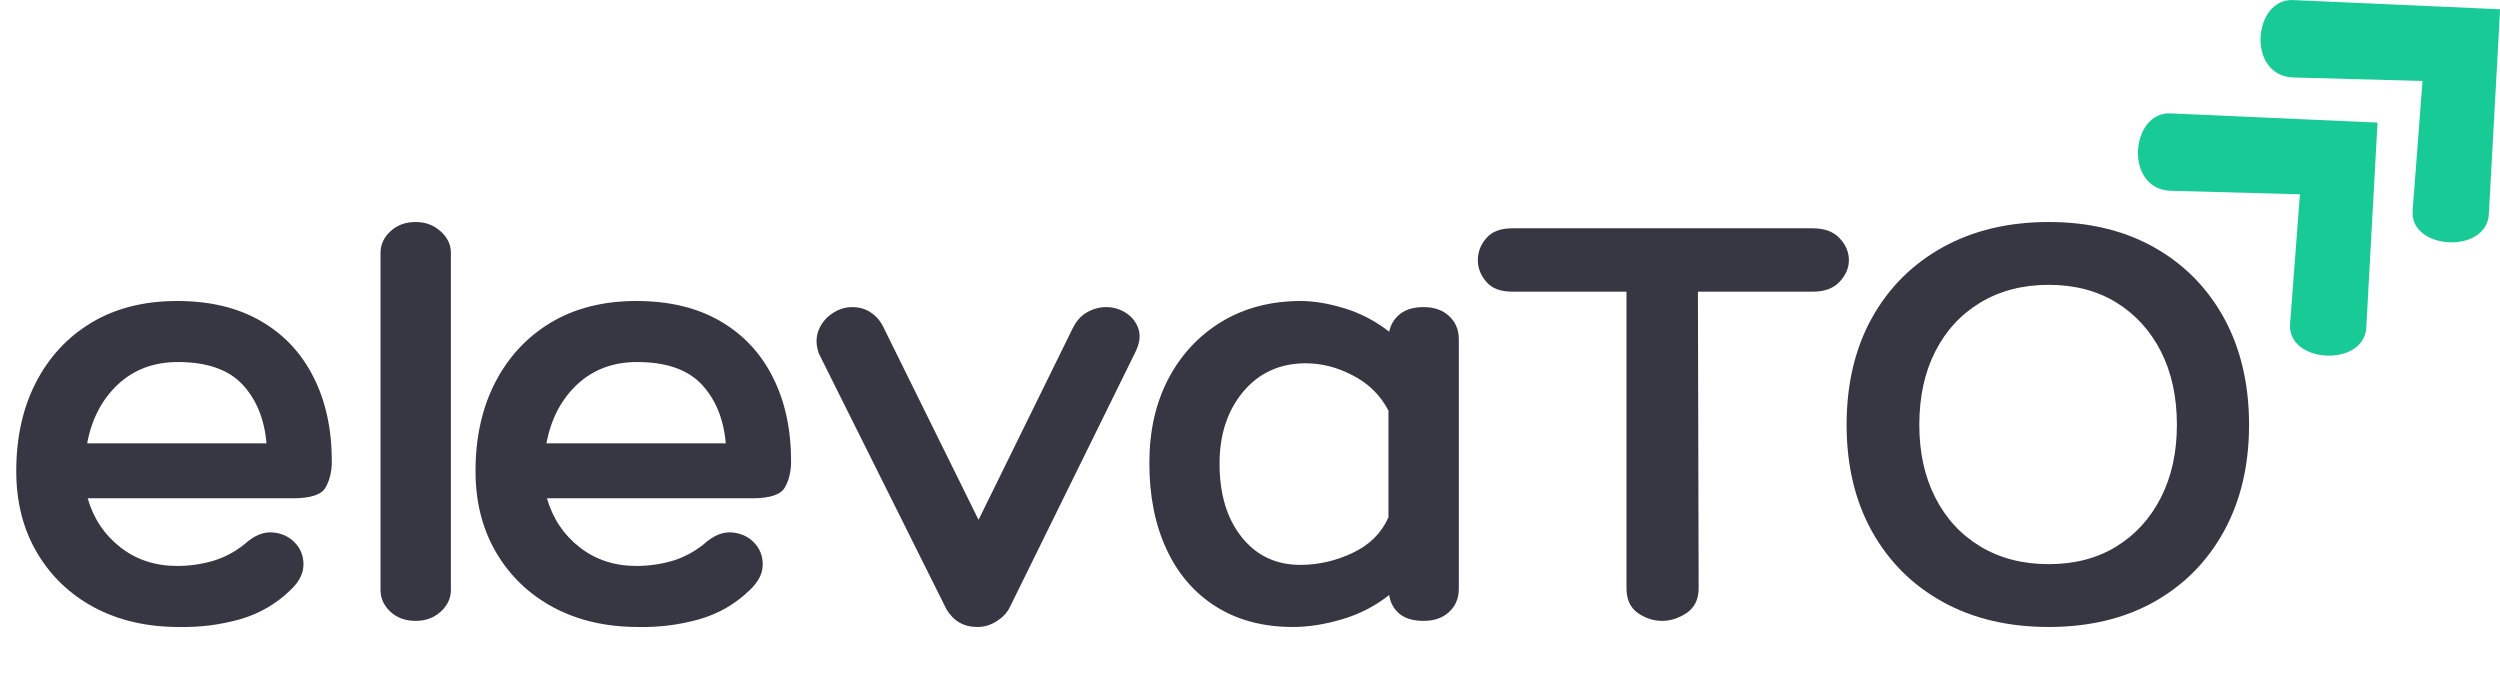
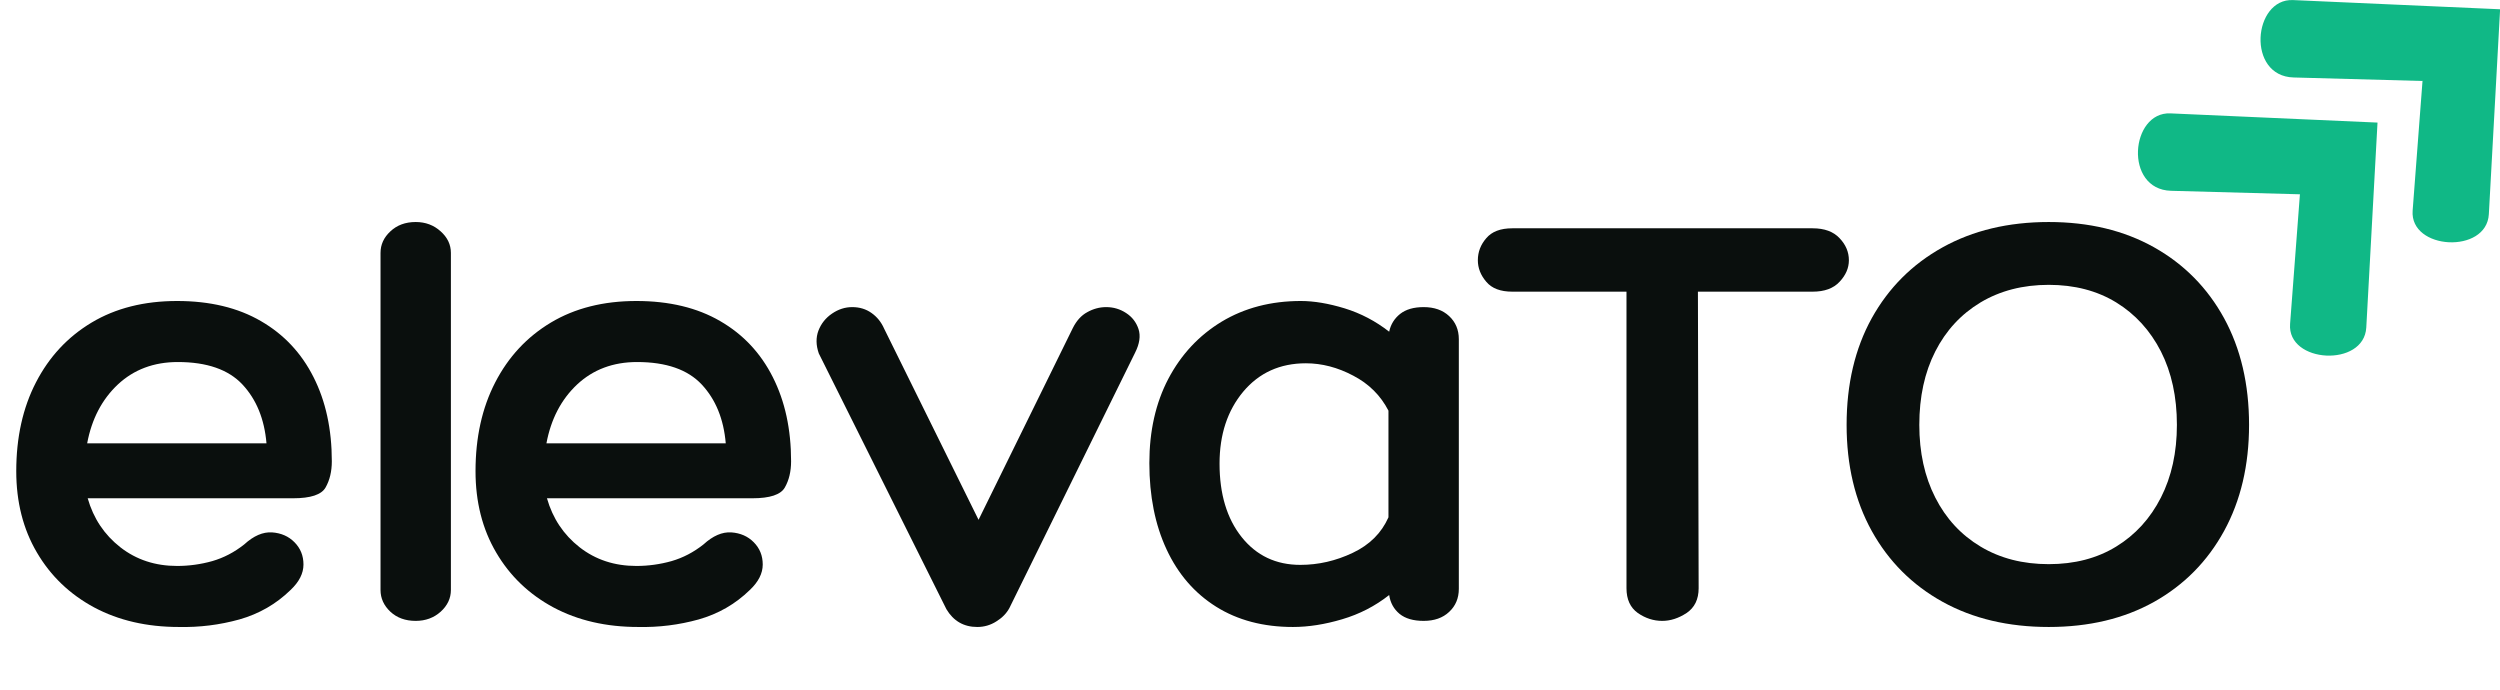
<svg xmlns="http://www.w3.org/2000/svg" viewBox="86.49 149.33 217.61 60" width="217.61" height="60" preserveAspectRatio="xMidYMid meet" version="1.0">
  <defs>
    <g />
    <clipPath id="9b7c6fa6d6">
      <path d="M 272 159 L 294 159 L 294 181 L 272 181 Z M 272 159 " clip-rule="nonzero" />
    </clipPath>
    <clipPath id="735401c294">
      <path d="M 268.23 162.457 L 283.102 148.715 L 303.465 170.746 L 288.594 184.488 Z M 268.23 162.457 " clip-rule="nonzero" />
    </clipPath>
    <clipPath id="fc250c6b77">
      <path d="M 268.23 162.457 L 283.102 148.715 L 303.465 170.746 L 288.594 184.488 Z M 268.23 162.457 " clip-rule="nonzero" />
    </clipPath>
    <clipPath id="f092f79897">
      <path d="M 283 149 L 305 149 L 305 171 L 283 171 Z M 283 149 " clip-rule="nonzero" />
    </clipPath>
    <clipPath id="fde9e99259">
      <path d="M 278.902 152.598 L 293.773 138.852 L 314.133 160.883 L 299.262 174.629 Z M 278.902 152.598 " clip-rule="nonzero" />
    </clipPath>
    <clipPath id="b6350d2a55">
      <path d="M 278.902 152.598 L 293.773 138.852 L 314.133 160.883 L 299.262 174.629 Z M 278.902 152.598 " clip-rule="nonzero" />
    </clipPath>
    <clipPath id="6f8c949a37">
      <rect x="0" width="208" y="0" height="25" />
    </clipPath>
  </defs>
  <g clip-path="url(#9b7c6fa6d6)">
    <g clip-path="url(#735401c294)">
      <g clip-path="url(#fc250c6b77)">
-         <path fill="#18cb96" d="M 293.438 160 L 275.414 159.199 C 271.93 159.043 271.344 165.824 275.469 165.938 L 286.684 166.242 L 285.828 177.527 C 285.566 180.965 292.27 181.328 292.461 177.836 Z M 293.438 160 " fill-opacity="1" fill-rule="nonzero" />
+         <path fill="#10b886" d="M 293.438 160 L 275.414 159.199 C 271.93 159.043 271.344 165.824 275.469 165.938 L 286.684 166.242 L 285.828 177.527 C 285.566 180.965 292.27 181.328 292.461 177.836 Z M 293.438 160 " fill-opacity="1" fill-rule="nonzero" />
      </g>
    </g>
  </g>
  <g clip-path="url(#f092f79897)">
    <g clip-path="url(#fde9e99259)">
      <g clip-path="url(#b6350d2a55)">
-         <path fill="#18cb96" d="M 304.109 150.137 L 286.082 149.336 C 282.602 149.184 282.016 155.965 286.141 156.074 L 297.355 156.379 L 296.496 167.664 C 296.238 171.102 302.938 171.465 303.129 167.973 Z M 304.109 150.137 " fill-opacity="1" fill-rule="nonzero" />
-       </g>
-     </g>
-   </g>
-   <g fill="#373643" fill-opacity="1">
+         <path fill="#10b886" d="M 304.109 150.137 L 286.082 149.336 C 282.602 149.184 282.016 155.965 286.141 156.074 L 297.355 156.379 L 296.496 167.664 C 296.238 171.102 302.938 171.465 303.129 167.973 Z M 304.109 150.137 " fill-opacity="1" fill-rule="nonzero" />
+       </g>
+     </g>
+   </g>
+   <g fill="#0a0f0d" fill-opacity="1">
    <g transform="translate(86.56108, 203.374)">
      <g>
        <path d="M 15.344 -4.781 C 16.383 -4.781 17.406 -4.922 18.406 -5.203 C 19.406 -5.492 20.332 -5.977 21.188 -6.656 C 22.008 -7.406 22.816 -7.754 23.609 -7.703 C 24.398 -7.648 25.051 -7.363 25.562 -6.844 C 26.082 -6.32 26.344 -5.676 26.344 -4.906 C 26.344 -4.133 25.969 -3.395 25.219 -2.688 C 23.969 -1.469 22.484 -0.613 20.766 -0.125 C 19.047 0.352 17.289 0.57 15.5 0.531 C 12.719 0.531 10.258 -0.035 8.125 -1.172 C 6 -2.316 4.336 -3.91 3.141 -5.953 C 1.941 -7.992 1.344 -10.352 1.344 -13.031 C 1.344 -15.969 1.914 -18.547 3.062 -20.766 C 4.207 -22.984 5.82 -24.719 7.906 -25.969 C 10 -27.219 12.477 -27.844 15.344 -27.844 C 18.207 -27.844 20.641 -27.258 22.641 -26.094 C 24.641 -24.938 26.164 -23.312 27.219 -21.219 C 28.281 -19.125 28.812 -16.68 28.812 -13.891 C 28.812 -13.004 28.629 -12.242 28.266 -11.609 C 27.91 -10.984 26.969 -10.672 25.438 -10.672 L 7.562 -10.672 C 8.062 -8.922 9.008 -7.5 10.406 -6.406 C 11.801 -5.32 13.445 -4.781 15.344 -4.781 Z M 15.406 -22.531 C 13.32 -22.531 11.582 -21.879 10.188 -20.578 C 8.801 -19.273 7.91 -17.566 7.516 -15.453 L 23.125 -15.453 C 22.945 -17.566 22.25 -19.273 21.031 -20.578 C 19.812 -21.879 17.938 -22.531 15.406 -22.531 Z M 15.406 -22.531 " />
      </g>
    </g>
  </g>
-   <g fill="#373643" fill-opacity="1">
+   <g fill="#0a0f0d" fill-opacity="1">
    <g transform="translate(117.7375, 203.374)">
      <g>
        <path d="M 8 -2.688 C 8 -1.969 7.703 -1.336 7.109 -0.797 C 6.516 -0.266 5.789 0 4.938 0 C 4.039 0 3.305 -0.266 2.734 -0.797 C 2.16 -1.336 1.875 -1.969 1.875 -2.688 L 1.875 -32.031 C 1.875 -32.75 2.16 -33.375 2.734 -33.906 C 3.305 -34.445 4.039 -34.719 4.938 -34.719 C 5.789 -34.719 6.516 -34.445 7.109 -33.906 C 7.703 -33.375 8 -32.75 8 -32.031 Z M 8 -2.688 " />
      </g>
    </g>
  </g>
-   <g fill="#373643" fill-opacity="1">
+   <g fill="#0a0f0d" fill-opacity="1">
    <g transform="translate(126.5376, 203.374)">
      <g>
        <path d="M 15.344 -4.781 C 16.383 -4.781 17.406 -4.922 18.406 -5.203 C 19.406 -5.492 20.332 -5.977 21.188 -6.656 C 22.008 -7.406 22.816 -7.754 23.609 -7.703 C 24.398 -7.648 25.051 -7.363 25.562 -6.844 C 26.082 -6.32 26.344 -5.676 26.344 -4.906 C 26.344 -4.133 25.969 -3.395 25.219 -2.688 C 23.969 -1.469 22.484 -0.613 20.766 -0.125 C 19.047 0.352 17.289 0.57 15.5 0.531 C 12.719 0.531 10.258 -0.035 8.125 -1.172 C 6 -2.316 4.336 -3.91 3.141 -5.953 C 1.941 -7.992 1.344 -10.352 1.344 -13.031 C 1.344 -15.969 1.914 -18.547 3.062 -20.766 C 4.207 -22.984 5.82 -24.719 7.906 -25.969 C 10 -27.219 12.477 -27.844 15.344 -27.844 C 18.207 -27.844 20.641 -27.258 22.641 -26.094 C 24.641 -24.938 26.164 -23.312 27.219 -21.219 C 28.281 -19.125 28.812 -16.68 28.812 -13.891 C 28.812 -13.004 28.629 -12.242 28.266 -11.609 C 27.91 -10.984 26.969 -10.672 25.438 -10.672 L 7.562 -10.672 C 8.062 -8.922 9.008 -7.5 10.406 -6.406 C 11.801 -5.32 13.445 -4.781 15.344 -4.781 Z M 15.406 -22.531 C 13.32 -22.531 11.582 -21.879 10.188 -20.578 C 8.801 -19.273 7.91 -17.566 7.516 -15.453 L 23.125 -15.453 C 22.945 -17.566 22.25 -19.273 21.031 -20.578 C 19.812 -21.879 17.938 -22.531 15.406 -22.531 Z M 15.406 -22.531 " />
      </g>
    </g>
  </g>
-   <g fill="#373643" fill-opacity="1">
+   <g fill="#0a0f0d" fill-opacity="1">
    <g transform="translate(157.714, 203.374)">
      <g>
        <path d="M 0.047 -23.281 C -0.203 -24 -0.211 -24.66 0.016 -25.266 C 0.254 -25.879 0.648 -26.375 1.203 -26.75 C 1.754 -27.125 2.336 -27.312 2.953 -27.312 C 3.598 -27.312 4.16 -27.141 4.641 -26.797 C 5.117 -26.461 5.484 -26.008 5.734 -25.438 L 13.953 -8.797 L 22.156 -25.484 C 22.477 -26.129 22.898 -26.594 23.422 -26.875 C 23.941 -27.164 24.488 -27.312 25.062 -27.312 C 25.695 -27.312 26.273 -27.141 26.797 -26.797 C 27.316 -26.461 27.676 -26 27.875 -25.406 C 28.07 -24.812 27.973 -24.125 27.578 -23.344 L 16.641 -1.125 C 16.391 -0.656 16.008 -0.266 15.5 0.047 C 15 0.367 14.445 0.531 13.844 0.531 C 12.664 0.531 11.77 0.012 11.156 -1.016 Z M 0.047 -23.281 " />
      </g>
    </g>
  </g>
-   <g fill="#373643" fill-opacity="1">
+   <g fill="#0a0f0d" fill-opacity="1">
    <g transform="translate(185.4562, 203.374)">
      <g>
        <path d="M 24.953 -27.312 C 25.879 -27.312 26.617 -27.051 27.172 -26.531 C 27.734 -26.008 28.016 -25.336 28.016 -24.516 L 28.016 -2.797 C 28.016 -1.973 27.734 -1.301 27.172 -0.781 C 26.617 -0.258 25.879 0 24.953 0 C 24.055 0 23.359 -0.203 22.859 -0.609 C 22.359 -1.023 22.055 -1.57 21.953 -2.25 C 20.734 -1.289 19.367 -0.586 17.859 -0.141 C 16.359 0.305 14.93 0.531 13.578 0.531 C 11.004 0.531 8.773 -0.055 6.891 -1.234 C 5.016 -2.41 3.578 -4.07 2.578 -6.219 C 1.578 -8.363 1.078 -10.867 1.078 -13.734 C 1.078 -16.523 1.629 -18.973 2.734 -21.078 C 3.848 -23.191 5.395 -24.848 7.375 -26.047 C 9.363 -27.242 11.66 -27.844 14.266 -27.844 C 15.41 -27.844 16.68 -27.629 18.078 -27.203 C 19.473 -26.773 20.766 -26.098 21.953 -25.172 C 22.086 -25.805 22.406 -26.32 22.906 -26.719 C 23.406 -27.113 24.086 -27.312 24.953 -27.312 Z M 14.219 -4.875 C 15.789 -4.875 17.312 -5.223 18.781 -5.922 C 20.25 -6.617 21.285 -7.648 21.891 -9.016 L 21.891 -18.297 C 21.211 -19.617 20.191 -20.633 18.828 -21.344 C 17.473 -22.062 16.098 -22.422 14.703 -22.422 C 12.453 -22.422 10.633 -21.598 9.25 -19.953 C 7.875 -18.305 7.188 -16.219 7.188 -13.688 C 7.188 -11.039 7.828 -8.91 9.109 -7.297 C 10.398 -5.68 12.102 -4.875 14.219 -4.875 Z M 14.219 -4.875 " />
      </g>
    </g>
  </g>
-   <g fill="#373643" fill-opacity="1">
+   <g fill="#0a0f0d" fill-opacity="1">
    <g transform="translate(216.4716, 203.374)">
      <g>
        <path d="M 27.797 -34.172 C 28.828 -34.172 29.609 -33.883 30.141 -33.312 C 30.68 -32.75 30.953 -32.109 30.953 -31.391 C 30.953 -30.711 30.68 -30.086 30.141 -29.516 C 29.609 -28.941 28.828 -28.656 27.797 -28.656 L 17.812 -28.656 L 17.875 -2.844 C 17.875 -1.875 17.523 -1.156 16.828 -0.688 C 16.129 -0.227 15.422 0 14.703 0 C 13.953 0 13.242 -0.227 12.578 -0.688 C 11.922 -1.156 11.594 -1.875 11.594 -2.844 L 11.594 -28.656 L 1.656 -28.656 C 0.625 -28.656 -0.129 -28.941 -0.609 -29.516 C -1.098 -30.086 -1.344 -30.711 -1.344 -31.391 C -1.344 -32.109 -1.098 -32.75 -0.609 -33.312 C -0.129 -33.883 0.625 -34.172 1.656 -34.172 Z M 27.797 -34.172 " />
      </g>
    </g>
  </g>
-   <g fill="#373643" fill-opacity="1">
+   <g fill="#0a0f0d" fill-opacity="1">
    <g transform="translate(246.0382, 203.374)">
      <g>
        <path d="M 36.219 -17.062 C 36.219 -13.551 35.492 -10.473 34.047 -7.828 C 32.598 -5.18 30.566 -3.125 27.953 -1.656 C 25.336 -0.195 22.281 0.531 18.781 0.531 C 15.27 0.531 12.191 -0.195 9.547 -1.656 C 6.898 -3.125 4.844 -5.18 3.375 -7.828 C 1.914 -10.473 1.188 -13.551 1.188 -17.062 C 1.188 -20.602 1.914 -23.695 3.375 -26.344 C 4.844 -28.988 6.898 -31.047 9.547 -32.516 C 12.191 -33.984 15.27 -34.719 18.781 -34.719 C 22.281 -34.719 25.336 -33.984 27.953 -32.516 C 30.566 -31.047 32.598 -28.988 34.047 -26.344 C 35.492 -23.695 36.219 -20.602 36.219 -17.062 Z M 18.781 -4.938 C 21.031 -4.938 22.988 -5.445 24.656 -6.469 C 26.32 -7.488 27.617 -8.91 28.547 -10.734 C 29.473 -12.555 29.938 -14.664 29.938 -17.062 C 29.938 -19.5 29.473 -21.629 28.547 -23.453 C 27.617 -25.273 26.32 -26.695 24.656 -27.719 C 22.988 -28.738 21.031 -29.25 18.781 -29.25 C 16.531 -29.25 14.551 -28.738 12.844 -27.719 C 11.145 -26.695 9.832 -25.273 8.906 -23.453 C 7.977 -21.629 7.516 -19.5 7.516 -17.062 C 7.516 -14.664 7.977 -12.555 8.906 -10.734 C 9.832 -8.91 11.145 -7.488 12.844 -6.469 C 14.551 -5.445 16.531 -4.938 18.781 -4.938 Z M 18.781 -4.938 " />
      </g>
    </g>
  </g>
  <g transform="matrix(1, 0, 0, 1, 84, 207)">
    <g clip-path="url(#6f8c949a37)">
-       <g fill="#373643" fill-opacity="1">
+       <g fill="#0a0f0d" fill-opacity="1">
        <g transform="translate(1.10417, 18.76927)">
          <g>
            <path d="M 7.5 -11.844 L 7.5 -11.203 L 2.141 -11.203 L 2.141 -6.266 L 6.812 -6.266 L 6.812 -5.625 L 2.141 -5.625 L 2.141 0 L 1.391 0 L 1.391 -11.844 Z M 7.5 -11.844 " />
          </g>
        </g>
      </g>
-       <g fill="#373643" fill-opacity="1">
+       <g fill="#0a0f0d" fill-opacity="1">
        <g transform="translate(8.580939, 18.76927)">
          <g>
            <path d="M 9.125 -9.156 L 9.125 0 L 8.375 0 L 8.375 -1.984 C 8.113 -1.285 7.68 -0.754 7.078 -0.391 C 6.473 -0.023 5.785 0.156 5.016 0.156 C 3.922 0.156 3.023 -0.176 2.328 -0.844 C 1.641 -1.52 1.297 -2.516 1.297 -3.828 L 1.297 -9.156 L 2.047 -9.156 L 2.047 -3.875 C 2.047 -2.789 2.32 -1.957 2.875 -1.375 C 3.426 -0.789 4.172 -0.5 5.109 -0.5 C 6.098 -0.5 6.891 -0.812 7.484 -1.438 C 8.078 -2.07 8.375 -3.008 8.375 -4.25 L 8.375 -9.156 Z M 9.125 -9.156 " />
          </g>
        </g>
      </g>
-       <g fill="#373643" fill-opacity="1">
+       <g fill="#0a0f0d" fill-opacity="1">
        <g transform="translate(18.45437, 18.76927)">
          <g>
            <path d="M 9.641 -5.203 C 9.641 -4.797 9.629 -4.488 9.609 -4.281 L 1.688 -4.281 C 1.707 -3.457 1.883 -2.766 2.219 -2.203 C 2.562 -1.641 3.008 -1.219 3.562 -0.938 C 4.113 -0.656 4.711 -0.516 5.359 -0.516 C 6.266 -0.516 7.02 -0.738 7.625 -1.188 C 8.227 -1.633 8.613 -2.238 8.781 -3 L 9.562 -3 C 9.383 -2.07 8.926 -1.316 8.188 -0.734 C 7.445 -0.148 6.504 0.141 5.359 0.141 C 4.504 0.141 3.738 -0.051 3.062 -0.438 C 2.395 -0.82 1.867 -1.367 1.484 -2.078 C 1.098 -2.797 0.906 -3.633 0.906 -4.594 C 0.906 -5.551 1.094 -6.383 1.469 -7.094 C 1.852 -7.801 2.379 -8.344 3.047 -8.719 C 3.723 -9.094 4.492 -9.281 5.359 -9.281 C 6.242 -9.281 7.008 -9.094 7.656 -8.719 C 8.301 -8.344 8.789 -7.844 9.125 -7.219 C 9.469 -6.594 9.641 -5.922 9.641 -5.203 Z M 8.875 -4.906 C 8.906 -5.719 8.758 -6.406 8.438 -6.969 C 8.125 -7.531 7.691 -7.945 7.141 -8.219 C 6.586 -8.5 5.988 -8.641 5.344 -8.641 C 4.707 -8.641 4.113 -8.5 3.562 -8.219 C 3.02 -7.945 2.578 -7.531 2.234 -6.969 C 1.891 -6.406 1.707 -5.719 1.688 -4.906 Z M 8.875 -4.906 " />
          </g>
        </g>
      </g>
-       <g fill="#373643" fill-opacity="1">
+       <g fill="#0a0f0d" fill-opacity="1">
        <g transform="translate(28.36156, 18.76927)">
          <g>
            <path d="M 2.141 -12.484 L 2.141 0 L 1.391 0 L 1.391 -12.484 Z M 2.141 -12.484 " />
          </g>
        </g>
      </g>
-       <g fill="#373643" fill-opacity="1">
+       <g fill="#0a0f0d" fill-opacity="1">
        <g transform="translate(31.2644, 18.76927)">
          <g />
        </g>
      </g>
-       <g fill="#373643" fill-opacity="1">
+       <g fill="#0a0f0d" fill-opacity="1">
        <g transform="translate(35.38246, 18.76927)">
          <g>
            <path d="M 8.688 -11.844 L 4.969 -4.797 L 4.969 0 L 4.203 0 L 4.203 -4.797 L 0.438 -11.844 L 1.297 -11.844 L 4.578 -5.5 L 7.828 -11.844 Z M 8.688 -11.844 " />
          </g>
        </g>
      </g>
-       <g fill="#373643" fill-opacity="1">
+       <g fill="#0a0f0d" fill-opacity="1">
        <g transform="translate(43.87189, 18.76927)">
          <g>
            <path d="M 5.422 0.141 C 4.566 0.141 3.797 -0.051 3.109 -0.438 C 2.422 -0.82 1.879 -1.367 1.484 -2.078 C 1.098 -2.797 0.906 -3.633 0.906 -4.594 C 0.906 -5.531 1.102 -6.359 1.5 -7.078 C 1.895 -7.797 2.438 -8.344 3.125 -8.719 C 3.82 -9.094 4.598 -9.281 5.453 -9.281 C 6.305 -9.281 7.078 -9.094 7.766 -8.719 C 8.453 -8.344 8.988 -7.801 9.375 -7.094 C 9.758 -6.383 9.953 -5.551 9.953 -4.594 C 9.953 -3.633 9.754 -2.797 9.359 -2.078 C 8.973 -1.367 8.43 -0.82 7.734 -0.438 C 7.047 -0.051 6.273 0.141 5.422 0.141 Z M 5.422 -0.547 C 6.078 -0.547 6.695 -0.691 7.281 -0.984 C 7.863 -1.285 8.328 -1.738 8.672 -2.344 C 9.023 -2.945 9.203 -3.695 9.203 -4.594 C 9.203 -5.469 9.023 -6.207 8.672 -6.812 C 8.328 -7.426 7.863 -7.879 7.281 -8.172 C 6.707 -8.473 6.094 -8.625 5.438 -8.625 C 4.77 -8.625 4.148 -8.473 3.578 -8.172 C 3.016 -7.879 2.555 -7.426 2.203 -6.812 C 1.859 -6.207 1.688 -5.469 1.688 -4.594 C 1.688 -3.695 1.859 -2.945 2.203 -2.344 C 2.547 -1.738 3 -1.285 3.562 -0.984 C 4.133 -0.691 4.754 -0.547 5.422 -0.547 Z M 5.422 -0.547 " />
          </g>
        </g>
      </g>
-       <g fill="#373643" fill-opacity="1">
+       <g fill="#0a0f0d" fill-opacity="1">
        <g transform="translate(54.11663, 18.76927)">
          <g>
            <path d="M 9.125 -9.156 L 9.125 0 L 8.375 0 L 8.375 -1.984 C 8.113 -1.285 7.68 -0.754 7.078 -0.391 C 6.473 -0.023 5.785 0.156 5.016 0.156 C 3.922 0.156 3.023 -0.176 2.328 -0.844 C 1.641 -1.52 1.297 -2.516 1.297 -3.828 L 1.297 -9.156 L 2.047 -9.156 L 2.047 -3.875 C 2.047 -2.789 2.32 -1.957 2.875 -1.375 C 3.426 -0.789 4.172 -0.5 5.109 -0.5 C 6.098 -0.5 6.891 -0.812 7.484 -1.438 C 8.078 -2.07 8.375 -3.008 8.375 -4.25 L 8.375 -9.156 Z M 9.125 -9.156 " />
          </g>
        </g>
      </g>
-       <g fill="#373643" fill-opacity="1">
+       <g fill="#0a0f0d" fill-opacity="1">
        <g transform="translate(63.99006, 18.76927)">
          <g>
            <path d="M 2.141 -7.266 C 2.367 -7.941 2.77 -8.457 3.344 -8.812 C 3.914 -9.164 4.645 -9.344 5.531 -9.344 L 5.531 -8.562 L 5.281 -8.562 C 4.383 -8.562 3.633 -8.301 3.031 -7.781 C 2.438 -7.27 2.141 -6.438 2.141 -5.281 L 2.141 0 L 1.391 0 L 1.391 -9.156 L 2.141 -9.156 Z M 2.141 -7.266 " />
          </g>
        </g>
      </g>
-       <g fill="#373643" fill-opacity="1">
+       <g fill="#0a0f0d" fill-opacity="1">
        <g transform="translate(69.25581, 18.76927)">
          <g />
        </g>
      </g>
-       <g fill="#373643" fill-opacity="1">
+       <g fill="#0a0f0d" fill-opacity="1">
        <g transform="translate(73.37387, 18.76927)">
          <g>
            <path d="M 7.5 -11.844 L 7.5 -11.203 L 2.141 -11.203 L 2.141 -6.266 L 6.812 -6.266 L 6.812 -5.625 L 2.141 -5.625 L 2.141 0 L 1.391 0 L 1.391 -11.844 Z M 7.5 -11.844 " />
          </g>
        </g>
      </g>
-       <g fill="#373643" fill-opacity="1">
+       <g fill="#0a0f0d" fill-opacity="1">
        <g transform="translate(80.85064, 18.76927)">
          <g>
            <path d="M 1.766 -11.203 C 1.586 -11.203 1.438 -11.258 1.312 -11.375 C 1.188 -11.5 1.125 -11.66 1.125 -11.859 C 1.125 -12.055 1.188 -12.211 1.312 -12.328 C 1.438 -12.453 1.586 -12.516 1.766 -12.516 C 1.953 -12.516 2.102 -12.453 2.219 -12.328 C 2.344 -12.211 2.406 -12.055 2.406 -11.859 C 2.406 -11.66 2.344 -11.5 2.219 -11.375 C 2.102 -11.258 1.953 -11.203 1.766 -11.203 Z M 2.141 -9.156 L 2.141 0 L 1.391 0 L 1.391 -9.156 Z M 2.141 -9.156 " />
          </g>
        </g>
      </g>
-       <g fill="#373643" fill-opacity="1">
+       <g fill="#0a0f0d" fill-opacity="1">
        <g transform="translate(83.75348, 18.76927)">
          <g>
            <path d="M 5.516 -9.344 C 6.609 -9.344 7.5 -9.008 8.188 -8.344 C 8.875 -7.676 9.219 -6.68 9.219 -5.359 L 9.219 0 L 8.469 0 L 8.469 -5.312 C 8.469 -6.406 8.191 -7.238 7.641 -7.812 C 7.086 -8.395 6.344 -8.688 5.406 -8.688 C 4.414 -8.688 3.625 -8.367 3.031 -7.734 C 2.438 -7.109 2.141 -6.176 2.141 -4.938 L 2.141 0 L 1.391 0 L 1.391 -9.156 L 2.141 -9.156 L 2.141 -7.219 C 2.398 -7.906 2.832 -8.43 3.438 -8.797 C 4.039 -9.16 4.734 -9.344 5.516 -9.344 Z M 5.516 -9.344 " />
          </g>
        </g>
      </g>
-       <g fill="#373643" fill-opacity="1">
+       <g fill="#0a0f0d" fill-opacity="1">
        <g transform="translate(93.62691, 18.76927)">
          <g>
            <path d="M 0.906 -4.594 C 0.906 -5.531 1.094 -6.352 1.469 -7.062 C 1.852 -7.781 2.379 -8.328 3.047 -8.703 C 3.711 -9.086 4.473 -9.281 5.328 -9.281 C 6.297 -9.281 7.117 -9.039 7.797 -8.562 C 8.473 -8.094 8.945 -7.492 9.219 -6.766 L 9.219 -9.156 L 9.969 -9.156 L 9.969 0 L 9.219 0 L 9.219 -2.406 C 8.945 -1.664 8.469 -1.055 7.781 -0.578 C 7.102 -0.098 6.285 0.141 5.328 0.141 C 4.473 0.141 3.711 -0.051 3.047 -0.438 C 2.379 -0.832 1.852 -1.383 1.469 -2.094 C 1.094 -2.812 0.906 -3.645 0.906 -4.594 Z M 9.219 -4.594 C 9.219 -5.383 9.051 -6.086 8.719 -6.703 C 8.383 -7.316 7.93 -7.789 7.359 -8.125 C 6.785 -8.457 6.145 -8.625 5.438 -8.625 C 4.688 -8.625 4.031 -8.461 3.469 -8.141 C 2.906 -7.816 2.469 -7.352 2.156 -6.75 C 1.844 -6.145 1.688 -5.426 1.688 -4.594 C 1.688 -3.758 1.844 -3.035 2.156 -2.422 C 2.469 -1.816 2.91 -1.352 3.484 -1.031 C 4.055 -0.707 4.707 -0.547 5.438 -0.547 C 6.145 -0.547 6.785 -0.707 7.359 -1.031 C 7.941 -1.363 8.395 -1.836 8.719 -2.453 C 9.051 -3.066 9.219 -3.781 9.219 -4.594 Z M 9.219 -4.594 " />
          </g>
        </g>
      </g>
-       <g fill="#373643" fill-opacity="1">
+       <g fill="#0a0f0d" fill-opacity="1">
        <g transform="translate(104.3442, 18.76927)">
          <g>
            <path d="M 5.516 -9.344 C 6.609 -9.344 7.5 -9.008 8.188 -8.344 C 8.875 -7.676 9.219 -6.68 9.219 -5.359 L 9.219 0 L 8.469 0 L 8.469 -5.312 C 8.469 -6.406 8.191 -7.238 7.641 -7.812 C 7.086 -8.395 6.344 -8.688 5.406 -8.688 C 4.414 -8.688 3.625 -8.367 3.031 -7.734 C 2.438 -7.109 2.141 -6.176 2.141 -4.938 L 2.141 0 L 1.391 0 L 1.391 -9.156 L 2.141 -9.156 L 2.141 -7.219 C 2.398 -7.906 2.832 -8.43 3.438 -8.797 C 4.039 -9.16 4.734 -9.344 5.516 -9.344 Z M 5.516 -9.344 " />
          </g>
        </g>
      </g>
-       <g fill="#373643" fill-opacity="1">
+       <g fill="#0a0f0d" fill-opacity="1">
        <g transform="translate(114.2177, 18.76927)">
          <g>
            <path d="M 0.906 -4.594 C 0.906 -5.551 1.094 -6.383 1.469 -7.094 C 1.852 -7.801 2.379 -8.344 3.047 -8.719 C 3.711 -9.094 4.477 -9.281 5.344 -9.281 C 6.5 -9.281 7.441 -8.992 8.172 -8.422 C 8.91 -7.848 9.367 -7.078 9.547 -6.109 L 8.766 -6.109 C 8.609 -6.898 8.223 -7.52 7.609 -7.969 C 7.004 -8.414 6.25 -8.641 5.344 -8.641 C 4.676 -8.641 4.066 -8.488 3.516 -8.188 C 2.961 -7.895 2.52 -7.441 2.188 -6.828 C 1.852 -6.211 1.688 -5.469 1.688 -4.594 C 1.688 -3.695 1.852 -2.945 2.188 -2.344 C 2.52 -1.738 2.961 -1.281 3.516 -0.969 C 4.066 -0.664 4.676 -0.516 5.344 -0.516 C 6.25 -0.516 7.004 -0.738 7.609 -1.188 C 8.223 -1.645 8.609 -2.266 8.766 -3.047 L 9.547 -3.047 C 9.367 -2.098 8.906 -1.328 8.156 -0.734 C 7.414 -0.148 6.477 0.141 5.344 0.141 C 4.477 0.141 3.711 -0.051 3.047 -0.438 C 2.379 -0.82 1.852 -1.367 1.469 -2.078 C 1.094 -2.797 0.906 -3.633 0.906 -4.594 Z M 0.906 -4.594 " />
          </g>
        </g>
      </g>
-       <g fill="#373643" fill-opacity="1">
+       <g fill="#0a0f0d" fill-opacity="1">
        <g transform="translate(124.0574, 18.76927)">
          <g>
            <path d="M 1.766 -11.203 C 1.586 -11.203 1.438 -11.258 1.312 -11.375 C 1.188 -11.5 1.125 -11.66 1.125 -11.859 C 1.125 -12.055 1.188 -12.211 1.312 -12.328 C 1.438 -12.453 1.586 -12.516 1.766 -12.516 C 1.953 -12.516 2.102 -12.453 2.219 -12.328 C 2.344 -12.211 2.406 -12.055 2.406 -11.859 C 2.406 -11.66 2.344 -11.5 2.219 -11.375 C 2.102 -11.258 1.953 -11.203 1.766 -11.203 Z M 2.141 -9.156 L 2.141 0 L 1.391 0 L 1.391 -9.156 Z M 2.141 -9.156 " />
          </g>
        </g>
      </g>
-       <g fill="#373643" fill-opacity="1">
+       <g fill="#0a0f0d" fill-opacity="1">
        <g transform="translate(126.9602, 18.76927)">
          <g>
            <path d="M 0.906 -4.594 C 0.906 -5.531 1.094 -6.352 1.469 -7.062 C 1.852 -7.781 2.379 -8.328 3.047 -8.703 C 3.711 -9.086 4.473 -9.281 5.328 -9.281 C 6.297 -9.281 7.117 -9.039 7.797 -8.562 C 8.473 -8.094 8.945 -7.492 9.219 -6.766 L 9.219 -9.156 L 9.969 -9.156 L 9.969 0 L 9.219 0 L 9.219 -2.406 C 8.945 -1.664 8.469 -1.055 7.781 -0.578 C 7.102 -0.098 6.285 0.141 5.328 0.141 C 4.473 0.141 3.711 -0.051 3.047 -0.438 C 2.379 -0.832 1.852 -1.383 1.469 -2.094 C 1.094 -2.812 0.906 -3.645 0.906 -4.594 Z M 9.219 -4.594 C 9.219 -5.383 9.051 -6.086 8.719 -6.703 C 8.383 -7.316 7.93 -7.789 7.359 -8.125 C 6.785 -8.457 6.145 -8.625 5.438 -8.625 C 4.688 -8.625 4.031 -8.461 3.469 -8.141 C 2.906 -7.816 2.469 -7.352 2.156 -6.75 C 1.844 -6.145 1.688 -5.426 1.688 -4.594 C 1.688 -3.758 1.844 -3.035 2.156 -2.422 C 2.469 -1.816 2.91 -1.352 3.484 -1.031 C 4.055 -0.707 4.707 -0.547 5.438 -0.547 C 6.145 -0.547 6.785 -0.707 7.359 -1.031 C 7.941 -1.363 8.395 -1.836 8.719 -2.453 C 9.051 -3.066 9.219 -3.781 9.219 -4.594 Z M 9.219 -4.594 " />
          </g>
        </g>
      </g>
-       <g fill="#373643" fill-opacity="1">
+       <g fill="#0a0f0d" fill-opacity="1">
        <g transform="translate(137.6775, 18.76927)">
          <g>
            <path d="M 2.141 -12.484 L 2.141 0 L 1.391 0 L 1.391 -12.484 Z M 2.141 -12.484 " />
          </g>
        </g>
      </g>
-       <g fill="#373643" fill-opacity="1">
+       <g fill="#0a0f0d" fill-opacity="1">
        <g transform="translate(140.5804, 18.76927)">
          <g />
        </g>
      </g>
-       <g fill="#373643" fill-opacity="1">
+       <g fill="#0a0f0d" fill-opacity="1">
        <g transform="translate(144.6984, 18.76927)">
          <g>
            <path d="M 6.328 -11.844 L 6.328 -2.656 C 6.328 -1.832 6.07 -1.16 5.562 -0.641 C 5.062 -0.129 4.379 0.125 3.516 0.125 C 2.598 0.125 1.879 -0.148 1.359 -0.703 C 0.836 -1.266 0.578 -2.035 0.578 -3.016 L 1.328 -3.016 C 1.328 -2.297 1.5 -1.707 1.844 -1.25 C 2.195 -0.789 2.754 -0.562 3.516 -0.562 C 4.234 -0.562 4.75 -0.766 5.062 -1.172 C 5.383 -1.578 5.547 -2.07 5.547 -2.656 L 5.547 -11.844 Z M 6.328 -11.844 " />
          </g>
        </g>
      </g>
-       <g fill="#373643" fill-opacity="1">
+       <g fill="#0a0f0d" fill-opacity="1">
        <g transform="translate(151.8714, 18.76927)">
          <g>
            <path d="M 5.422 0.141 C 4.566 0.141 3.797 -0.051 3.109 -0.438 C 2.422 -0.82 1.879 -1.367 1.484 -2.078 C 1.098 -2.797 0.906 -3.633 0.906 -4.594 C 0.906 -5.531 1.102 -6.359 1.5 -7.078 C 1.895 -7.797 2.438 -8.344 3.125 -8.719 C 3.82 -9.094 4.598 -9.281 5.453 -9.281 C 6.305 -9.281 7.078 -9.094 7.766 -8.719 C 8.453 -8.344 8.988 -7.801 9.375 -7.094 C 9.758 -6.383 9.953 -5.551 9.953 -4.594 C 9.953 -3.633 9.754 -2.797 9.359 -2.078 C 8.973 -1.367 8.43 -0.82 7.734 -0.438 C 7.047 -0.051 6.273 0.141 5.422 0.141 Z M 5.422 -0.547 C 6.078 -0.547 6.695 -0.691 7.281 -0.984 C 7.863 -1.285 8.328 -1.738 8.672 -2.344 C 9.023 -2.945 9.203 -3.695 9.203 -4.594 C 9.203 -5.469 9.023 -6.207 8.672 -6.812 C 8.328 -7.426 7.863 -7.879 7.281 -8.172 C 6.707 -8.473 6.094 -8.625 5.438 -8.625 C 4.77 -8.625 4.148 -8.473 3.578 -8.172 C 3.016 -7.879 2.555 -7.426 2.203 -6.812 C 1.859 -6.207 1.688 -5.469 1.688 -4.594 C 1.688 -3.695 1.859 -2.945 2.203 -2.344 C 2.547 -1.738 3 -1.285 3.562 -0.984 C 4.133 -0.691 4.754 -0.547 5.422 -0.547 Z M 5.422 -0.547 " />
          </g>
        </g>
      </g>
-       <g fill="#373643" fill-opacity="1">
+       <g fill="#0a0f0d" fill-opacity="1">
        <g transform="translate(162.1161, 18.76927)">
          <g>
            <path d="M 9.125 -9.156 L 9.125 0 L 8.375 0 L 8.375 -1.984 C 8.113 -1.285 7.68 -0.754 7.078 -0.391 C 6.473 -0.023 5.785 0.156 5.016 0.156 C 3.922 0.156 3.023 -0.176 2.328 -0.844 C 1.641 -1.52 1.297 -2.516 1.297 -3.828 L 1.297 -9.156 L 2.047 -9.156 L 2.047 -3.875 C 2.047 -2.789 2.32 -1.957 2.875 -1.375 C 3.426 -0.789 4.172 -0.5 5.109 -0.5 C 6.098 -0.5 6.891 -0.812 7.484 -1.438 C 8.078 -2.07 8.375 -3.008 8.375 -4.25 L 8.375 -9.156 Z M 9.125 -9.156 " />
          </g>
        </g>
      </g>
-       <g fill="#373643" fill-opacity="1">
+       <g fill="#0a0f0d" fill-opacity="1">
        <g transform="translate(171.9895, 18.76927)">
          <g>
            <path d="M 2.141 -7.266 C 2.367 -7.941 2.77 -8.457 3.344 -8.812 C 3.914 -9.164 4.645 -9.344 5.531 -9.344 L 5.531 -8.562 L 5.281 -8.562 C 4.383 -8.562 3.633 -8.301 3.031 -7.781 C 2.438 -7.27 2.141 -6.438 2.141 -5.281 L 2.141 0 L 1.391 0 L 1.391 -9.156 L 2.141 -9.156 Z M 2.141 -7.266 " />
          </g>
        </g>
      </g>
-       <g fill="#373643" fill-opacity="1">
+       <g fill="#0a0f0d" fill-opacity="1">
        <g transform="translate(177.2553, 18.76927)">
          <g>
            <path d="M 5.516 -9.344 C 6.609 -9.344 7.5 -9.008 8.188 -8.344 C 8.875 -7.676 9.219 -6.68 9.219 -5.359 L 9.219 0 L 8.469 0 L 8.469 -5.312 C 8.469 -6.406 8.191 -7.238 7.641 -7.812 C 7.086 -8.395 6.344 -8.688 5.406 -8.688 C 4.414 -8.688 3.625 -8.367 3.031 -7.734 C 2.438 -7.109 2.141 -6.176 2.141 -4.938 L 2.141 0 L 1.391 0 L 1.391 -9.156 L 2.141 -9.156 L 2.141 -7.219 C 2.398 -7.906 2.832 -8.43 3.438 -8.797 C 4.039 -9.16 4.734 -9.344 5.516 -9.344 Z M 5.516 -9.344 " />
          </g>
        </g>
      </g>
-       <g fill="#373643" fill-opacity="1">
+       <g fill="#0a0f0d" fill-opacity="1">
        <g transform="translate(187.1287, 18.76927)">
          <g>
            <path d="M 9.641 -5.203 C 9.641 -4.797 9.629 -4.488 9.609 -4.281 L 1.688 -4.281 C 1.707 -3.457 1.883 -2.766 2.219 -2.203 C 2.562 -1.641 3.008 -1.219 3.562 -0.938 C 4.113 -0.656 4.711 -0.516 5.359 -0.516 C 6.266 -0.516 7.02 -0.738 7.625 -1.188 C 8.227 -1.633 8.613 -2.238 8.781 -3 L 9.562 -3 C 9.383 -2.07 8.926 -1.316 8.188 -0.734 C 7.445 -0.148 6.504 0.141 5.359 0.141 C 4.504 0.141 3.738 -0.051 3.062 -0.438 C 2.395 -0.82 1.867 -1.367 1.484 -2.078 C 1.098 -2.797 0.906 -3.633 0.906 -4.594 C 0.906 -5.551 1.094 -6.383 1.469 -7.094 C 1.852 -7.801 2.379 -8.344 3.047 -8.719 C 3.723 -9.094 4.492 -9.281 5.359 -9.281 C 6.242 -9.281 7.008 -9.094 7.656 -8.719 C 8.301 -8.344 8.789 -7.844 9.125 -7.219 C 9.469 -6.594 9.641 -5.922 9.641 -5.203 Z M 8.875 -4.906 C 8.906 -5.719 8.758 -6.406 8.438 -6.969 C 8.125 -7.531 7.691 -7.945 7.141 -8.219 C 6.586 -8.5 5.988 -8.641 5.344 -8.641 C 4.707 -8.641 4.113 -8.5 3.562 -8.219 C 3.02 -7.945 2.578 -7.531 2.234 -6.969 C 1.891 -6.406 1.707 -5.719 1.688 -4.906 Z M 8.875 -4.906 " />
          </g>
        </g>
      </g>
-       <g fill="#373643" fill-opacity="1">
+       <g fill="#0a0f0d" fill-opacity="1">
        <g transform="translate(197.0359, 18.76927)">
          <g>
            <path d="M 8.531 -9.156 L 3.203 4.297 L 2.438 4.297 L 4.141 0 L 0.281 -9.156 L 1.109 -9.156 L 4.562 -0.844 L 7.766 -9.156 Z M 8.531 -9.156 " />
          </g>
        </g>
      </g>
    </g>
  </g>
</svg>
